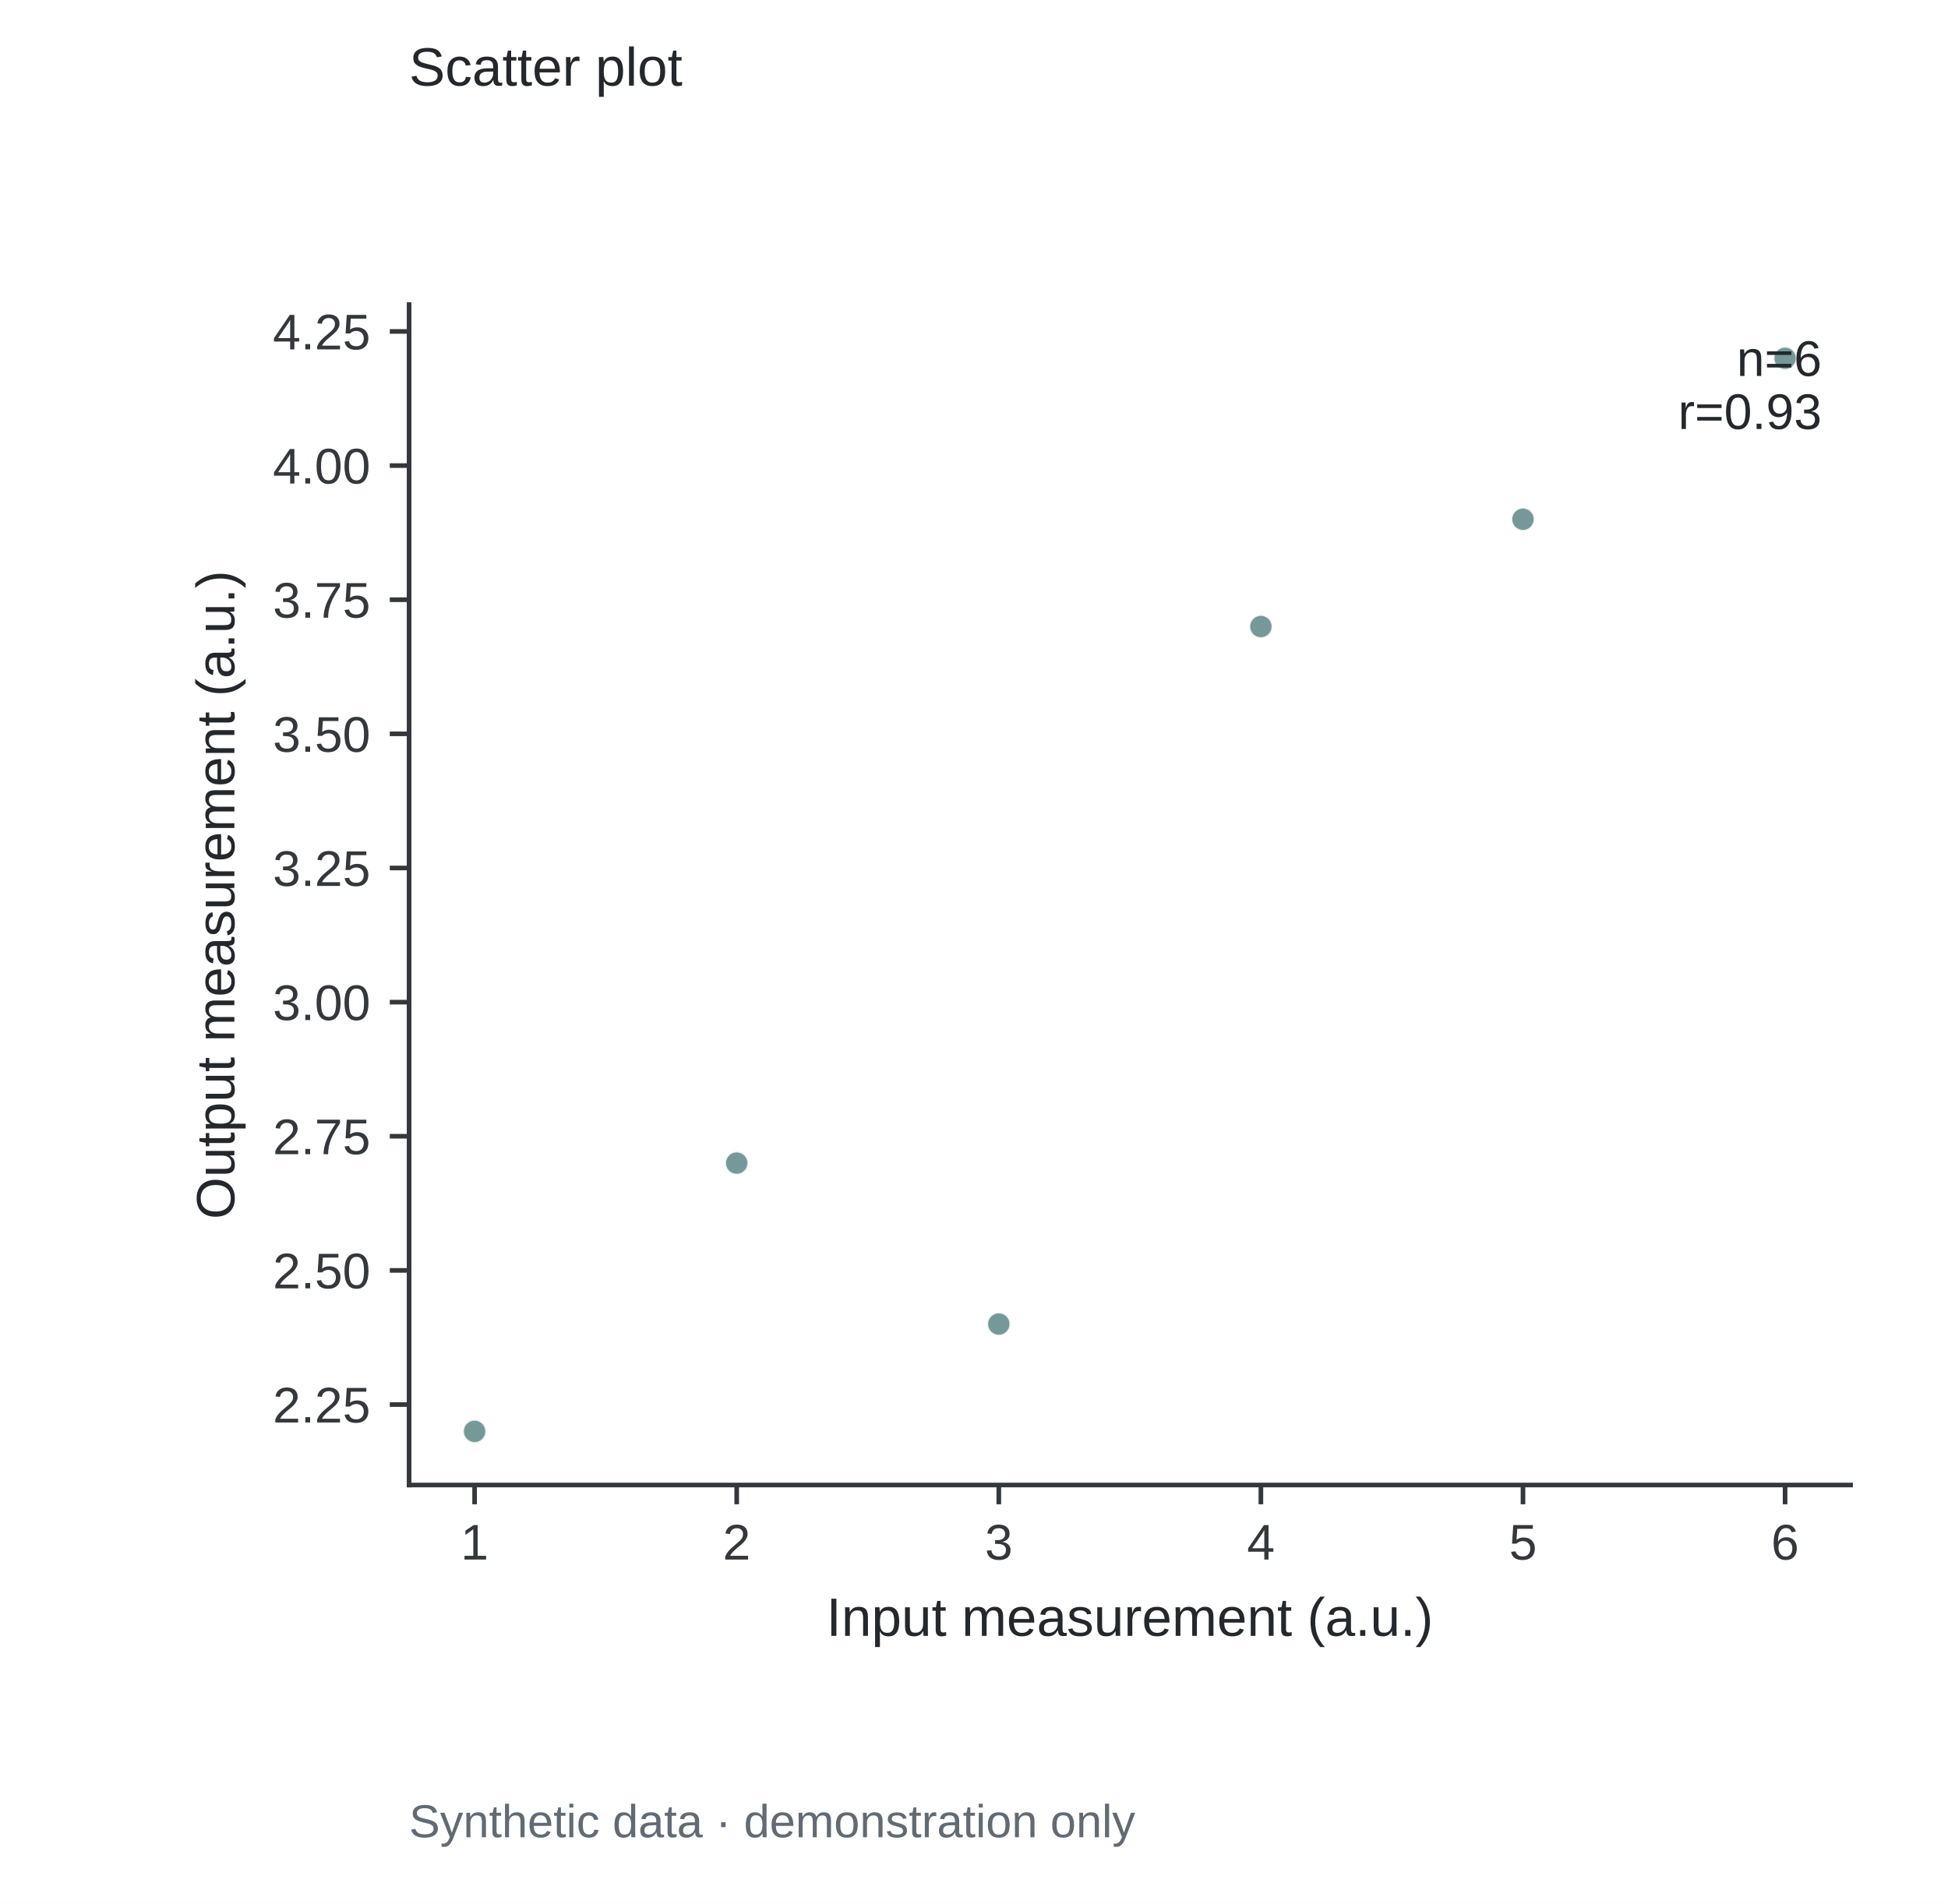
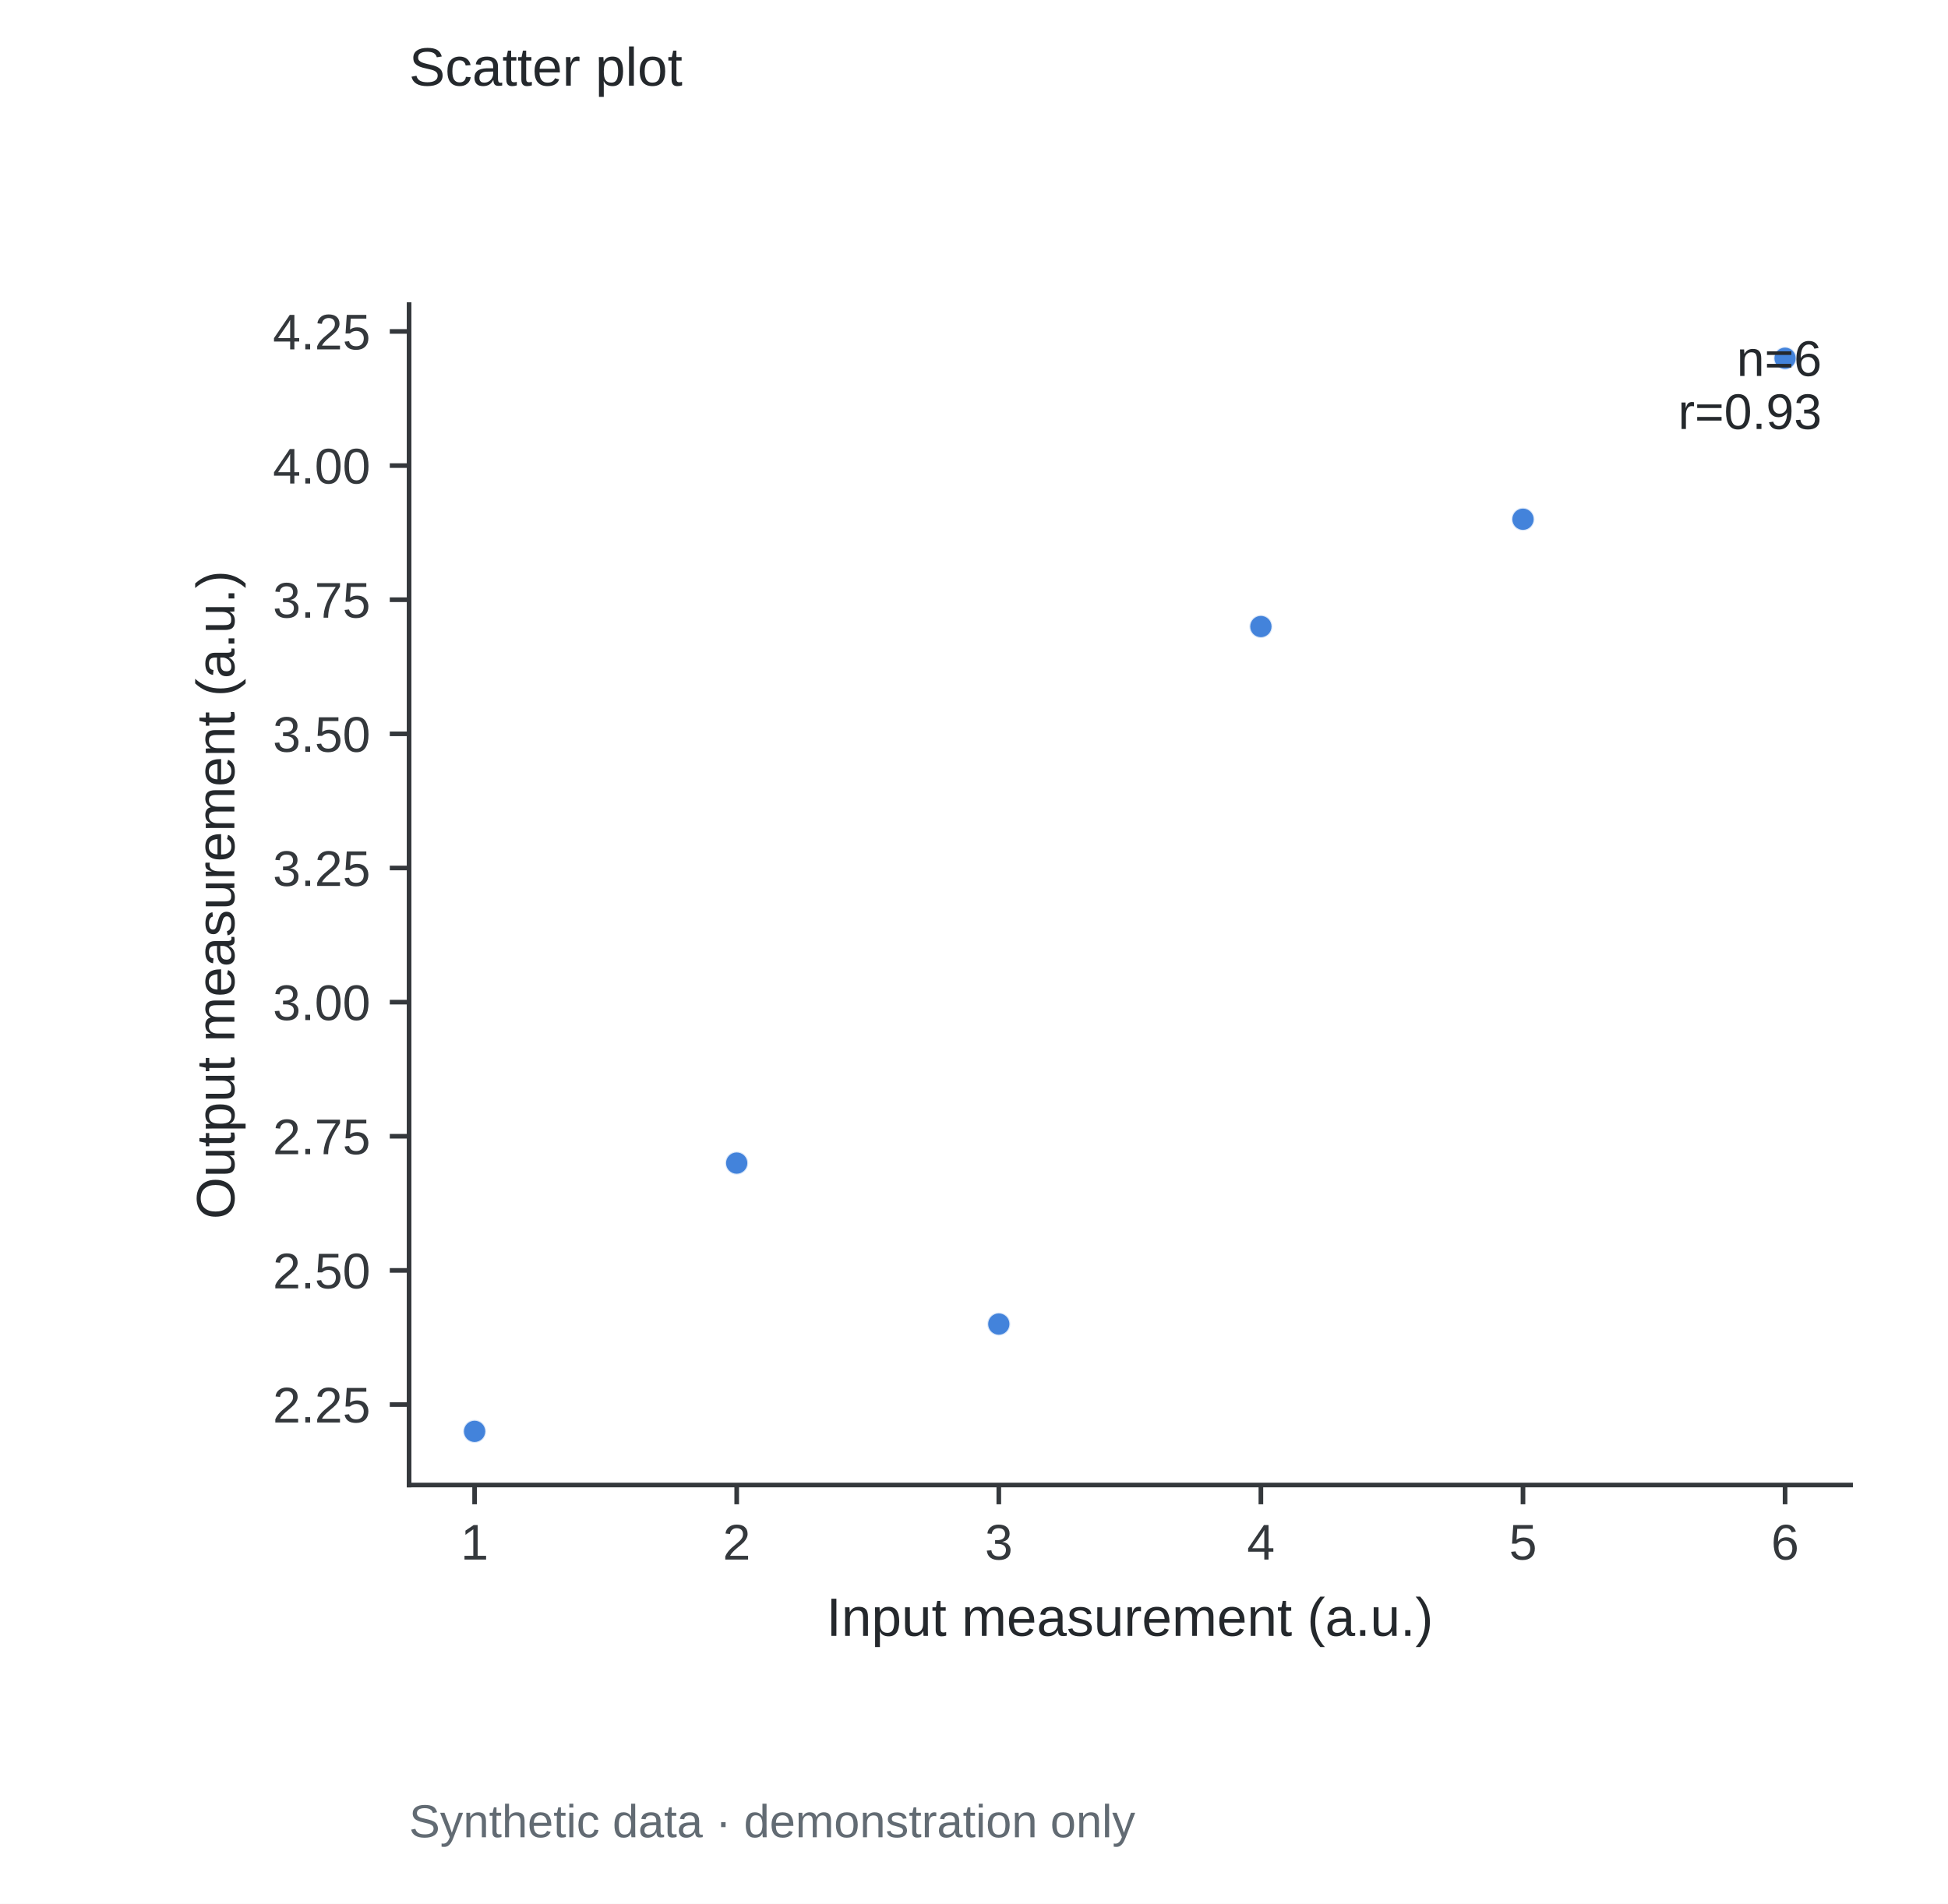
<svg xmlns="http://www.w3.org/2000/svg" xmlns:xlink="http://www.w3.org/1999/xlink" width="252.283pt" height="246.614pt" viewBox="0 0 252.283 246.614" version="1.1">
  <defs>
    <style type="text/css">*{stroke-linejoin: round; stroke-linecap: butt}</style>
  </defs>
  <g id="figure_1">
    <g id="patch_1">
      <path d="M 0 246.614 L 252.283 246.614 L 252.283 0 L 0 0 z " style="fill: #ffffff" />
    </g>
    <g id="axes_1">
      <g id="patch_2">
        <path d="M 52.98 192.359 L 239.669 192.359 L 239.669 39.458 L 52.98 39.458 z " style="fill: #ffffff" />
      </g>
      <g id="PathCollection_1">
        <defs>
-           <path id="m4818afe571" d="M 0 1.5 C 0.398 1.5 0.779 1.342 1.061 1.061 C 1.342 0.779 1.5 0.398 1.5 0 C 1.5 -0.398 1.342 -0.779 1.061 -1.061 C 0.779 -1.342 0.398 -1.5 0 -1.5 C -0.398 -1.5 -0.779 -1.342 -1.061 -1.061 C -1.342 -0.779 -1.5 -0.398 -1.5 0 C -1.5 0.398 -1.342 0.779 -1.061 1.061 C -0.779 1.342 -0.398 1.5 0 1.5 z " style="stroke: #ffffff; stroke-opacity: 0.8; stroke-width: 0.25" />
+           <path id="mf3150ecf85" d="M 0 1.5 C 0.398 1.5 0.779 1.342 1.061 1.061 C 1.342 0.779 1.5 0.398 1.5 0 C 1.5 -0.398 1.342 -0.779 1.061 -1.061 C 0.779 -1.342 0.398 -1.5 0 -1.5 C -0.398 -1.5 -0.779 -1.342 -1.061 -1.061 C -1.342 -0.779 -1.5 -0.398 -1.5 0 C -1.5 0.398 -1.342 0.779 -1.061 1.061 C -0.779 1.342 -0.398 1.5 0 1.5 z " style="stroke: #ffffff; stroke-opacity: 0.8; stroke-width: 0.25" />
        </defs>
        <g clip-path="url(#peb7ac9aa06)">
-           <use xlink:href="#m4818afe571" x="61.465" y="185.409" style="fill: #547f7e; fill-opacity: 0.8; stroke: #ffffff; stroke-opacity: 0.8; stroke-width: 0.25" />
-           <use xlink:href="#m4818afe571" x="95.409" y="150.659" style="fill: #547f7e; fill-opacity: 0.8; stroke: #ffffff; stroke-opacity: 0.8; stroke-width: 0.25" />
-           <use xlink:href="#m4818afe571" x="129.353" y="171.509" style="fill: #547f7e; fill-opacity: 0.8; stroke: #ffffff; stroke-opacity: 0.8; stroke-width: 0.25" />
-           <use xlink:href="#m4818afe571" x="163.296" y="81.158" style="fill: #547f7e; fill-opacity: 0.8; stroke: #ffffff; stroke-opacity: 0.8; stroke-width: 0.25" />
-           <use xlink:href="#m4818afe571" x="197.24" y="67.258" style="fill: #547f7e; fill-opacity: 0.8; stroke: #ffffff; stroke-opacity: 0.8; stroke-width: 0.25" />
-           <use xlink:href="#m4818afe571" x="231.183" y="46.408" style="fill: #547f7e; fill-opacity: 0.8; stroke: #ffffff; stroke-opacity: 0.8; stroke-width: 0.25" />
+           <use xlink:href="#mf3150ecf85" x="61.465" y="185.409" style="fill: #1464d2; fill-opacity: 0.8; stroke: #ffffff; stroke-opacity: 0.8; stroke-width: 0.25" />
+           <use xlink:href="#mf3150ecf85" x="95.409" y="150.659" style="fill: #1464d2; fill-opacity: 0.8; stroke: #ffffff; stroke-opacity: 0.8; stroke-width: 0.25" />
+           <use xlink:href="#mf3150ecf85" x="129.353" y="171.509" style="fill: #1464d2; fill-opacity: 0.8; stroke: #ffffff; stroke-opacity: 0.8; stroke-width: 0.25" />
+           <use xlink:href="#mf3150ecf85" x="163.296" y="81.158" style="fill: #1464d2; fill-opacity: 0.8; stroke: #ffffff; stroke-opacity: 0.8; stroke-width: 0.25" />
+           <use xlink:href="#mf3150ecf85" x="197.24" y="67.258" style="fill: #1464d2; fill-opacity: 0.8; stroke: #ffffff; stroke-opacity: 0.8; stroke-width: 0.25" />
+           <use xlink:href="#mf3150ecf85" x="231.183" y="46.408" style="fill: #1464d2; fill-opacity: 0.8; stroke: #ffffff; stroke-opacity: 0.8; stroke-width: 0.25" />
        </g>
      </g>
      <g id="matplotlib.axis_1">
        <g id="xtick_1">
          <g id="line2d_1">
            <defs>
              <path id="m0d53dab627" d="M 0 0 L 0 2.5 " style="stroke: #34383c; stroke-width: 0.6" />
            </defs>
            <g>
              <use xlink:href="#m0d53dab627" x="61.465" y="192.359" style="fill: #34383c; stroke: #34383c; stroke-width: 0.6" />
            </g>
          </g>
          <g id="text_1">
            <text style="font-size: 6.5px; font-family: 'Arial', 'Helvetica', 'Noto Sans', 'DejaVu Sans', sans-serif; text-anchor: middle; fill: #34383c" x="61.465" y="202.012" transform="rotate(-0 61.46543 202.0116)">1</text>
          </g>
        </g>
        <g id="xtick_2">
          <g id="line2d_2">
            <g>
              <use xlink:href="#m0d53dab627" x="95.409" y="192.359" style="fill: #34383c; stroke: #34383c; stroke-width: 0.6" />
            </g>
          </g>
          <g id="text_2">
            <text style="font-size: 6.5px; font-family: 'Arial', 'Helvetica', 'Noto Sans', 'DejaVu Sans', sans-serif; text-anchor: middle; fill: #34383c" x="95.409" y="202.012" transform="rotate(-0 95.40902 202.0116)">2</text>
          </g>
        </g>
        <g id="xtick_3">
          <g id="line2d_3">
            <g>
              <use xlink:href="#m0d53dab627" x="129.353" y="192.359" style="fill: #34383c; stroke: #34383c; stroke-width: 0.6" />
            </g>
          </g>
          <g id="text_3">
            <text style="font-size: 6.5px; font-family: 'Arial', 'Helvetica', 'Noto Sans', 'DejaVu Sans', sans-serif; text-anchor: middle; fill: #34383c" x="129.353" y="202.012" transform="rotate(-0 129.3526 202.0116)">3</text>
          </g>
        </g>
        <g id="xtick_4">
          <g id="line2d_4">
            <g>
              <use xlink:href="#m0d53dab627" x="163.296" y="192.359" style="fill: #34383c; stroke: #34383c; stroke-width: 0.6" />
            </g>
          </g>
          <g id="text_4">
            <text style="font-size: 6.5px; font-family: 'Arial', 'Helvetica', 'Noto Sans', 'DejaVu Sans', sans-serif; text-anchor: middle; fill: #34383c" x="163.296" y="202.012" transform="rotate(-0 163.2962 202.0116)">4</text>
          </g>
        </g>
        <g id="xtick_5">
          <g id="line2d_5">
            <g>
              <use xlink:href="#m0d53dab627" x="197.24" y="192.359" style="fill: #34383c; stroke: #34383c; stroke-width: 0.6" />
            </g>
          </g>
          <g id="text_5">
            <text style="font-size: 6.5px; font-family: 'Arial', 'Helvetica', 'Noto Sans', 'DejaVu Sans', sans-serif; text-anchor: middle; fill: #34383c" x="197.24" y="202.012" transform="rotate(-0 197.2398 202.0116)">5</text>
          </g>
        </g>
        <g id="xtick_6">
          <g id="line2d_6">
            <g>
              <use xlink:href="#m0d53dab627" x="231.183" y="192.359" style="fill: #34383c; stroke: #34383c; stroke-width: 0.6" />
            </g>
          </g>
          <g id="text_6">
            <text style="font-size: 6.5px; font-family: 'Arial', 'Helvetica', 'Noto Sans', 'DejaVu Sans', sans-serif; text-anchor: middle; fill: #34383c" x="231.183" y="202.012" transform="rotate(-0 231.1834 202.0116)">6</text>
          </g>
        </g>
        <g id="text_7">
          <text style="font-size: 7px; font-family: 'Arial', 'Helvetica', 'Noto Sans', 'DejaVu Sans', sans-serif; text-anchor: middle; fill: #24282c" x="146.324" y="211.899" transform="rotate(-0 146.3244 211.8993)">Input measurement (a.u.)</text>
        </g>
      </g>
      <g id="matplotlib.axis_2">
        <g id="ytick_1">
          <g id="line2d_7">
            <defs>
              <path id="m925e8d4089" d="M 0 0 L -2.5 0 " style="stroke: #34383c; stroke-width: 0.6" />
            </defs>
            <g>
              <use xlink:href="#m925e8d4089" x="52.98" y="181.934" style="fill: #34383c; stroke: #34383c; stroke-width: 0.6" />
            </g>
          </g>
          <g id="text_8">
            <text style="font-size: 6.5px; font-family: 'Arial', 'Helvetica', 'Noto Sans', 'DejaVu Sans', sans-serif; text-anchor: end; fill: #34383c" x="47.98" y="184.26" transform="rotate(-0 47.97953 184.2603)">2.25</text>
          </g>
        </g>
        <g id="ytick_2">
          <g id="line2d_8">
            <g>
              <use xlink:href="#m925e8d4089" x="52.98" y="164.559" style="fill: #34383c; stroke: #34383c; stroke-width: 0.6" />
            </g>
          </g>
          <g id="text_9">
            <text style="font-size: 6.5px; font-family: 'Arial', 'Helvetica', 'Noto Sans', 'DejaVu Sans', sans-serif; text-anchor: end; fill: #34383c" x="47.98" y="166.885" transform="rotate(-0 47.97953 166.8852)">2.50</text>
          </g>
        </g>
        <g id="ytick_3">
          <g id="line2d_9">
            <g>
              <use xlink:href="#m925e8d4089" x="52.98" y="147.184" style="fill: #34383c; stroke: #34383c; stroke-width: 0.6" />
            </g>
          </g>
          <g id="text_10">
            <text style="font-size: 6.5px; font-family: 'Arial', 'Helvetica', 'Noto Sans', 'DejaVu Sans', sans-serif; text-anchor: end; fill: #34383c" x="47.98" y="149.51" transform="rotate(-0 47.97953 149.5101)">2.75</text>
          </g>
        </g>
        <g id="ytick_4">
          <g id="line2d_10">
            <g>
              <use xlink:href="#m925e8d4089" x="52.98" y="129.809" style="fill: #34383c; stroke: #34383c; stroke-width: 0.6" />
            </g>
          </g>
          <g id="text_11">
            <text style="font-size: 6.5px; font-family: 'Arial', 'Helvetica', 'Noto Sans', 'DejaVu Sans', sans-serif; text-anchor: end; fill: #34383c" x="47.98" y="132.135" transform="rotate(-0 47.97953 132.135)">3.00</text>
          </g>
        </g>
        <g id="ytick_5">
          <g id="line2d_11">
            <g>
              <use xlink:href="#m925e8d4089" x="52.98" y="112.434" style="fill: #34383c; stroke: #34383c; stroke-width: 0.6" />
            </g>
          </g>
          <g id="text_12">
            <text style="font-size: 6.5px; font-family: 'Arial', 'Helvetica', 'Noto Sans', 'DejaVu Sans', sans-serif; text-anchor: end; fill: #34383c" x="47.98" y="114.76" transform="rotate(-0 47.97953 114.7599)">3.25</text>
          </g>
        </g>
        <g id="ytick_6">
          <g id="line2d_12">
            <g>
              <use xlink:href="#m925e8d4089" x="52.98" y="95.059" style="fill: #34383c; stroke: #34383c; stroke-width: 0.6" />
            </g>
          </g>
          <g id="text_13">
            <text style="font-size: 6.5px; font-family: 'Arial', 'Helvetica', 'Noto Sans', 'DejaVu Sans', sans-serif; text-anchor: end; fill: #34383c" x="47.98" y="97.385" transform="rotate(-0 47.97953 97.38484)">3.50</text>
          </g>
        </g>
        <g id="ytick_7">
          <g id="line2d_13">
            <g>
              <use xlink:href="#m925e8d4089" x="52.98" y="77.683" style="fill: #34383c; stroke: #34383c; stroke-width: 0.6" />
            </g>
          </g>
          <g id="text_14">
            <text style="font-size: 6.5px; font-family: 'Arial', 'Helvetica', 'Noto Sans', 'DejaVu Sans', sans-serif; text-anchor: end; fill: #34383c" x="47.98" y="80.01" transform="rotate(-0 47.97953 80.00975)">3.75</text>
          </g>
        </g>
        <g id="ytick_8">
          <g id="line2d_14">
            <g>
              <use xlink:href="#m925e8d4089" x="52.98" y="60.308" style="fill: #34383c; stroke: #34383c; stroke-width: 0.6" />
            </g>
          </g>
          <g id="text_15">
            <text style="font-size: 6.5px; font-family: 'Arial', 'Helvetica', 'Noto Sans', 'DejaVu Sans', sans-serif; text-anchor: end; fill: #34383c" x="47.98" y="62.635" transform="rotate(-0 47.97953 62.63466)">4.00</text>
          </g>
        </g>
        <g id="ytick_9">
          <g id="line2d_15">
            <g>
              <use xlink:href="#m925e8d4089" x="52.98" y="42.933" style="fill: #34383c; stroke: #34383c; stroke-width: 0.6" />
            </g>
          </g>
          <g id="text_16">
            <text style="font-size: 6.5px; font-family: 'Arial', 'Helvetica', 'Noto Sans', 'DejaVu Sans', sans-serif; text-anchor: end; fill: #34383c" x="47.98" y="45.26" transform="rotate(-0 47.97953 45.25957)">4.25</text>
          </g>
        </g>
        <g id="text_17">
          <text style="font-size: 7px; font-family: 'Arial', 'Helvetica', 'Noto Sans', 'DejaVu Sans', sans-serif; text-anchor: middle; fill: #24282c" x="30.357" y="115.909" transform="rotate(-90 30.35664 115.9087)">Output measurement (a.u.)</text>
        </g>
      </g>
      <g id="patch_3">
        <path d="M 52.98 192.359 L 52.98 39.458 " style="fill: none; stroke: #34383c; stroke-width: 0.6; stroke-linejoin: miter; stroke-linecap: square" />
      </g>
      <g id="patch_4">
        <path d="M 52.98 192.359 L 239.669 192.359 " style="fill: none; stroke: #34383c; stroke-width: 0.6; stroke-linejoin: miter; stroke-linecap: square" />
      </g>
      <g id="text_18">
        <text style="font-size: 6.5px; font-family: 'Arial', 'Helvetica', 'Noto Sans', 'DejaVu Sans', sans-serif; fill: #24282c" transform="translate(224.9099 48.69787)">n=6</text>
        <text style="font-size: 6.5px; font-family: 'Arial', 'Helvetica', 'Noto Sans', 'DejaVu Sans', sans-serif; fill: #24282c" transform="translate(217.3252 55.57284)">r=0.93</text>
      </g>
    </g>
    <g id="text_19">
      <text style="font-size: 6px; font-family: 'Arial', 'Helvetica', 'Noto Sans', 'DejaVu Sans', sans-serif; text-anchor: start; fill: #626b73" x="52.98" y="237.983" transform="rotate(-0 52.97953 237.9827)">Synthetic data · demonstration only</text>
    </g>
    <g id="text_20">
      <text style="font-size: 7px; font-family: 'Arial', 'Helvetica', 'Noto Sans', 'DejaVu Sans', sans-serif; text-anchor: start; fill: #24282c" x="52.98" y="11.096" transform="rotate(-0 52.97953 11.09578)">Scatter plot</text>
    </g>
  </g>
  <defs>
    <clipPath id="peb7ac9aa06">
      <rect x="52.98" y="39.458" width="186.69" height="152.901" />
    </clipPath>
  </defs>
</svg>
